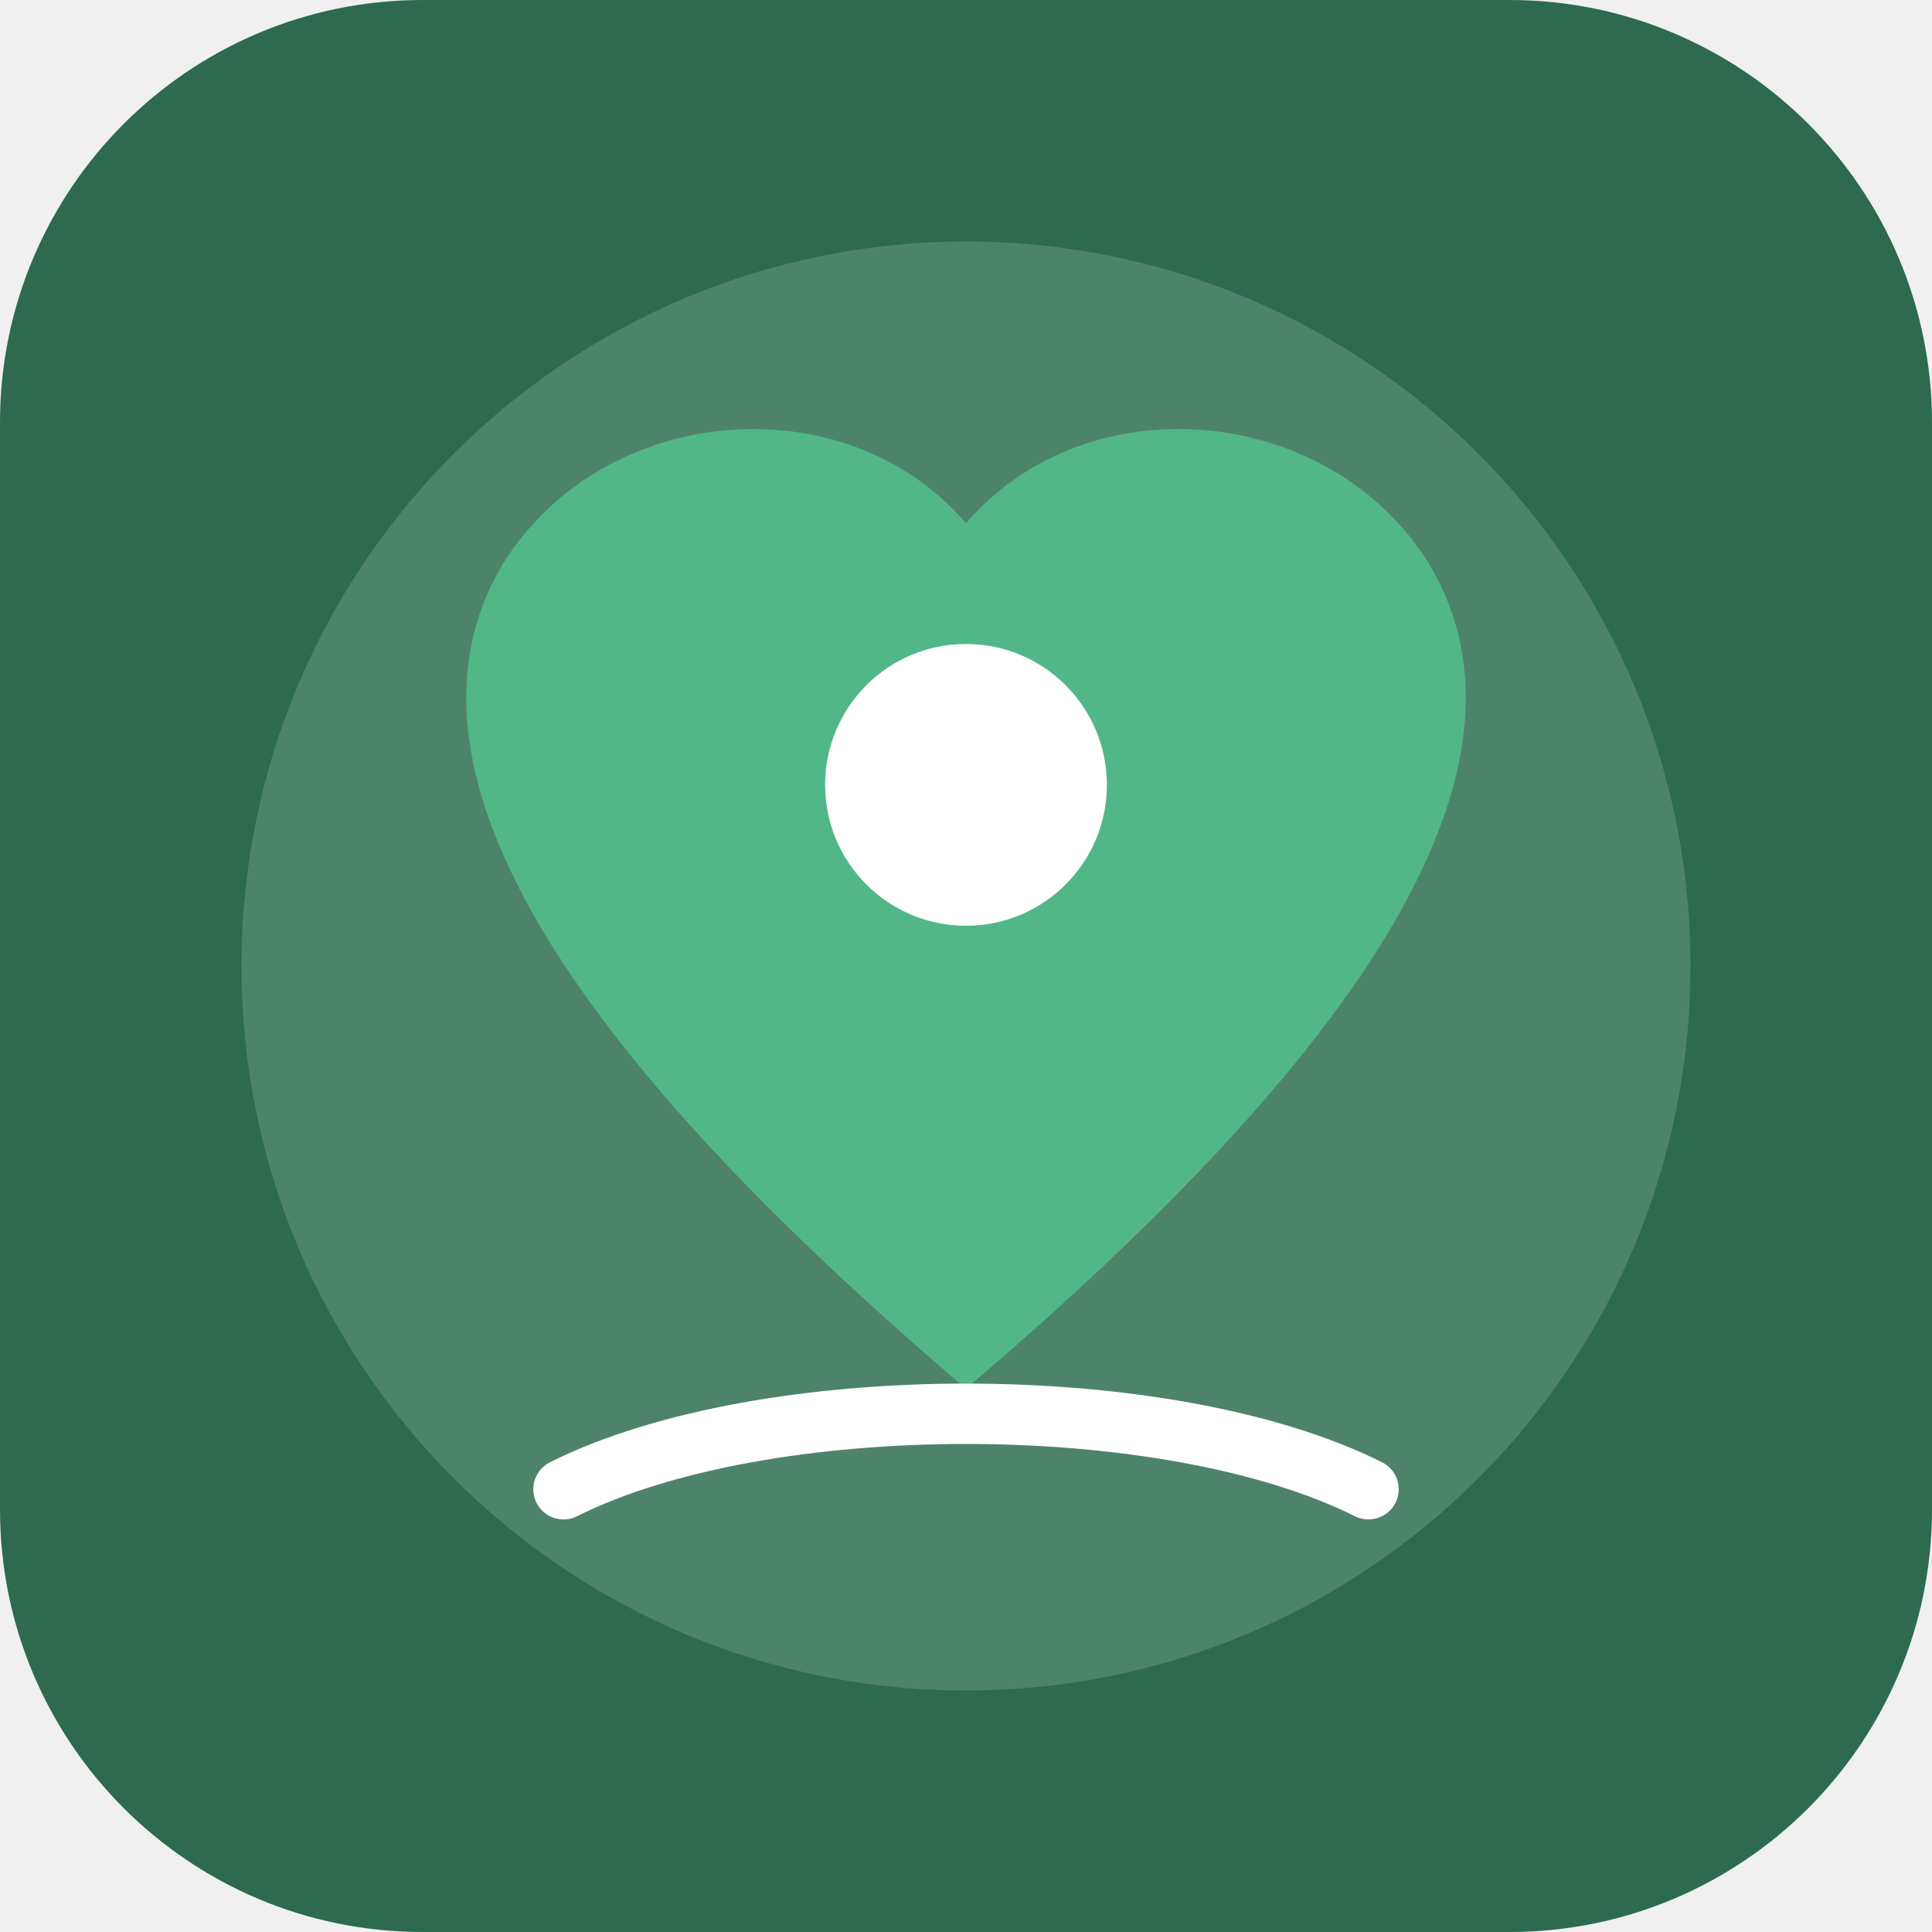
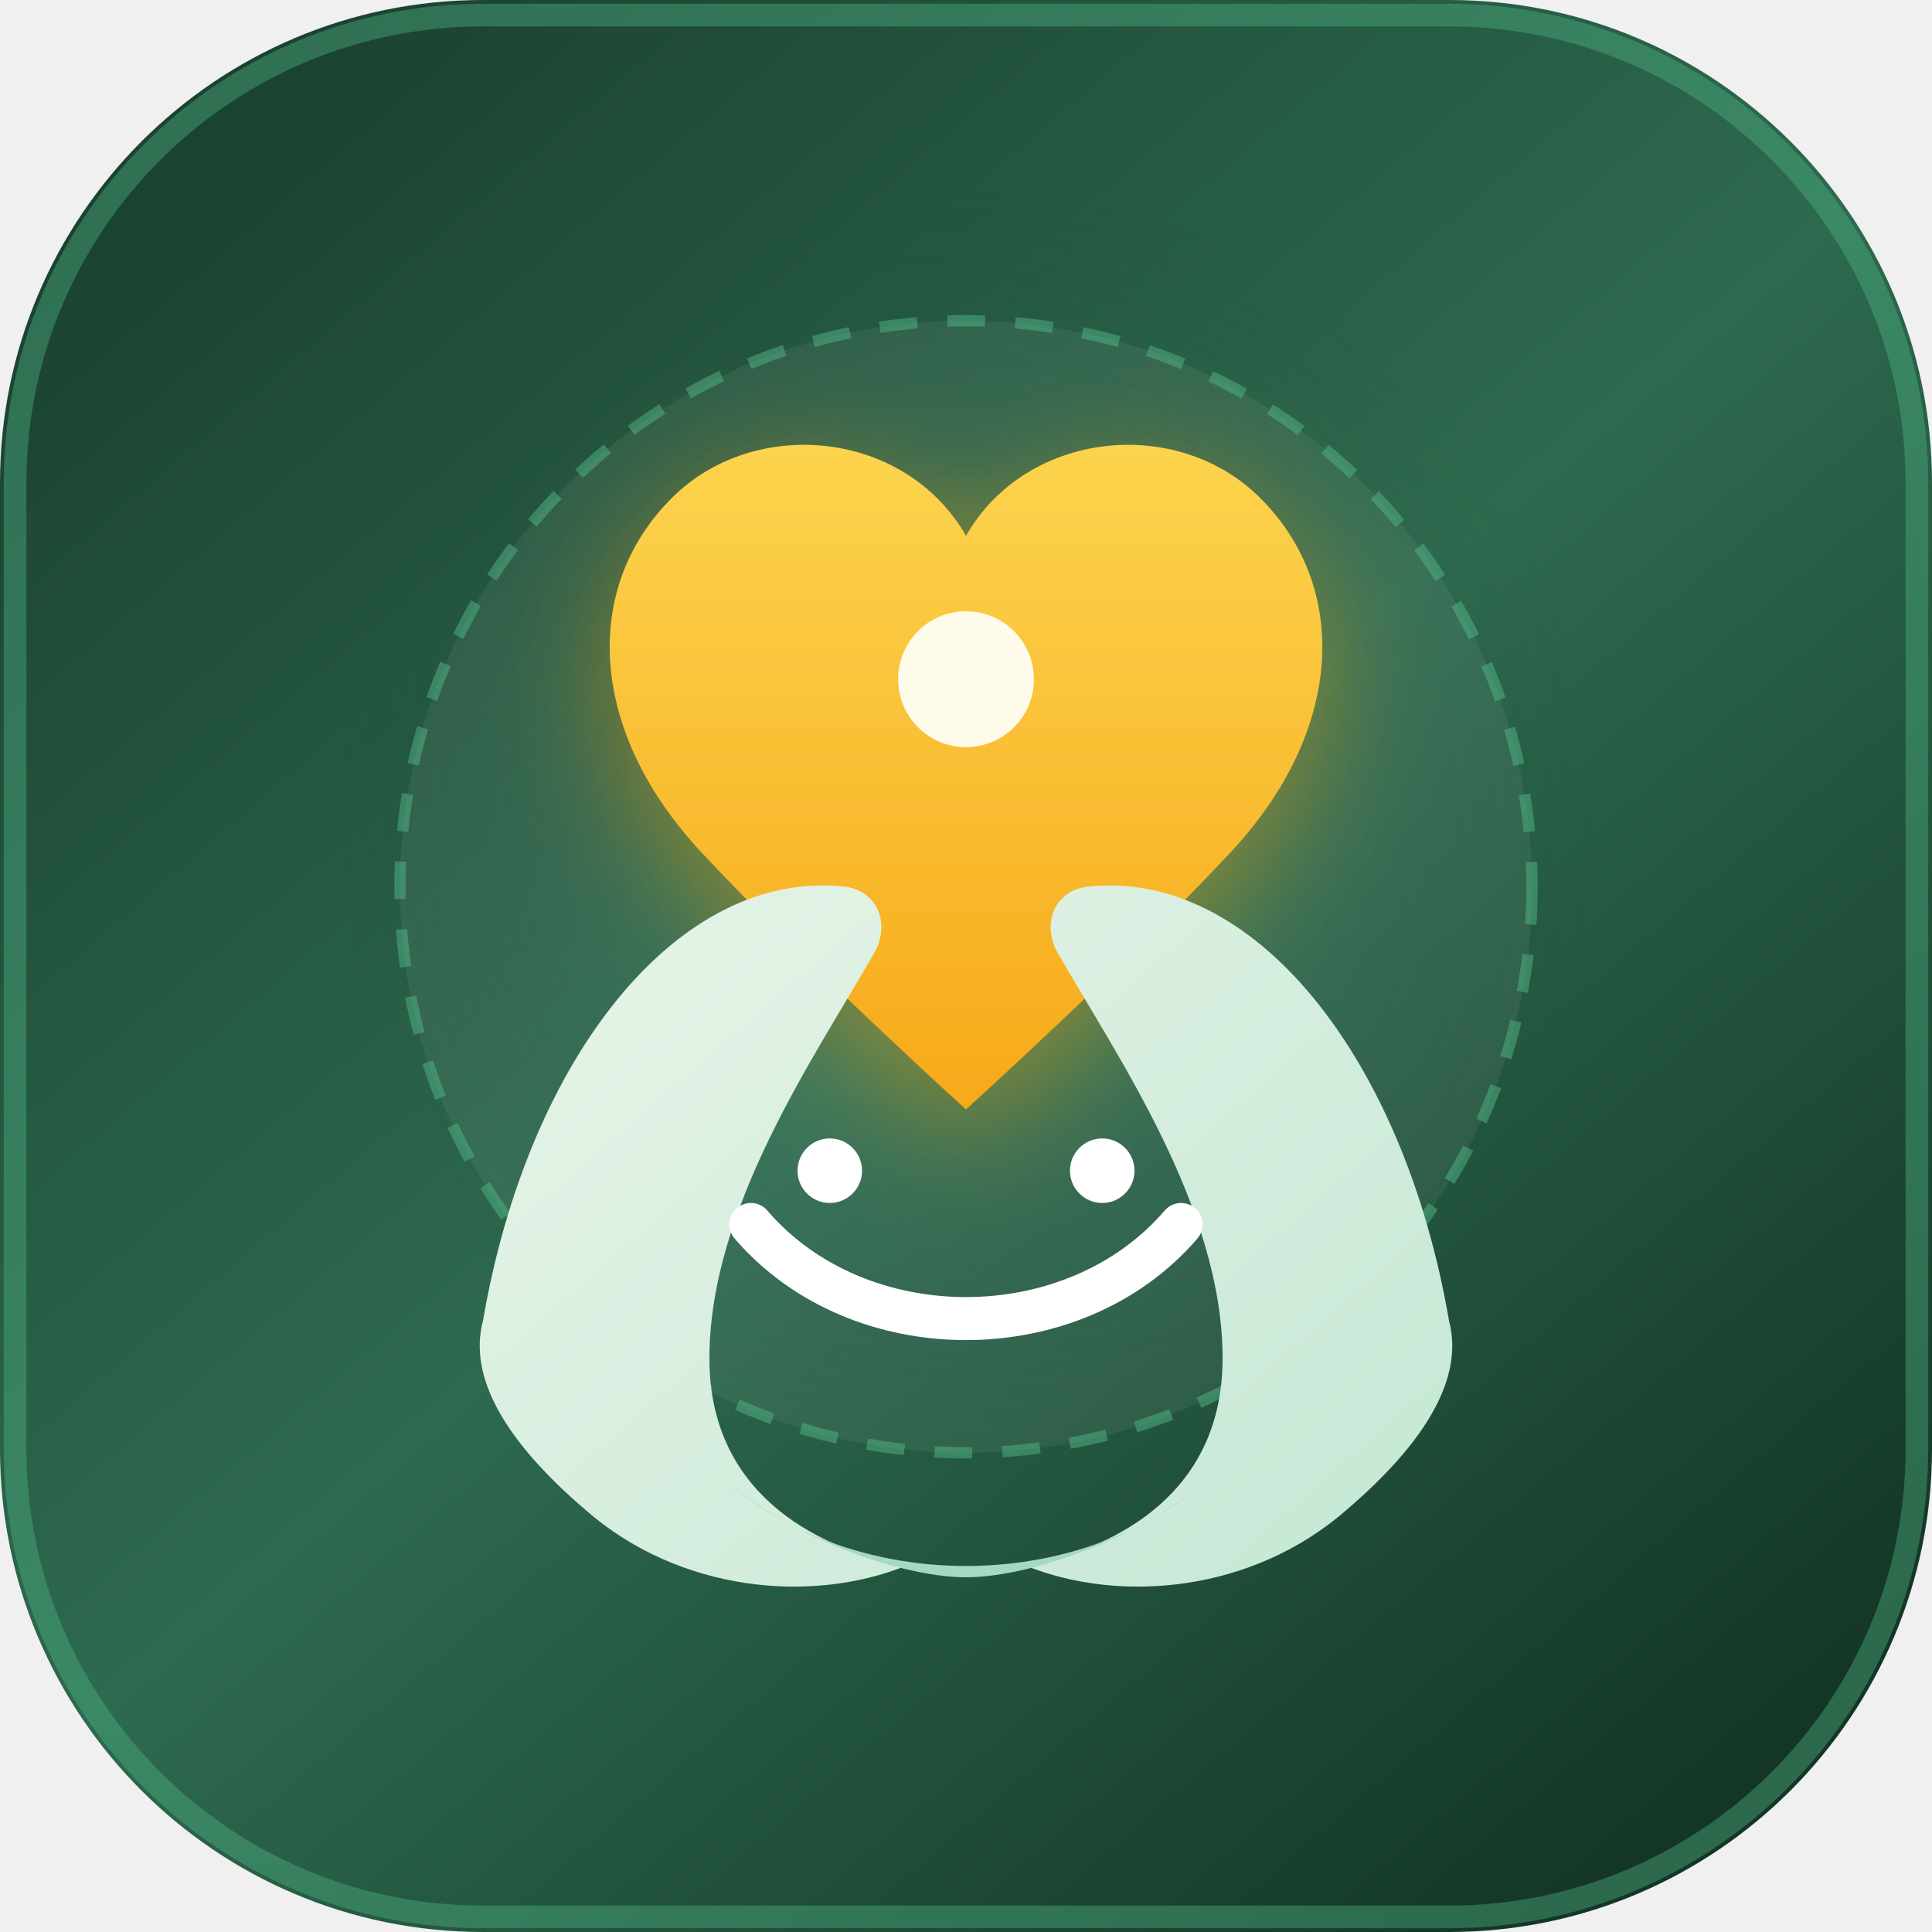
- <svg xmlns="http://www.w3.org/2000/svg" viewBox="0 0 192 192" fill="none">
-   <rect width="192" height="192" rx="42" fill="#2D6A4F" />
-   <circle cx="96" cy="96" r="72" fill="#E8F5E9" fill-opacity="0.18" />
-   <path d="M96 52 C84 38 60 40 50 56 C38 76 56 104 96 138 C136 104 154 76 142 56 C132 40 108 38 96 52 Z" fill="#52B788" />
-   <circle cx="96" cy="78" r="14" fill="#FFFFFF" />
-   <path d="M56 148 C76 138 116 138 136 148" stroke="#FFFFFF" stroke-width="6" stroke-linecap="round" />
+ <svg xmlns="http://www.w3.org/2000/svg" viewBox="0 0 512 512" fill="none">
+   <defs>
+     <linearGradient id="koodeBg" x1="64" y1="32" x2="448" y2="480" gradientUnits="userSpaceOnUse">
+       <stop offset="0%" stop-color="#1B4332" />
+       <stop offset="50%" stop-color="#2D6A4F" />
+       <stop offset="100%" stop-color="#143626" />
+     </linearGradient>
+     <linearGradient id="warmSun" x1="256" y1="120" x2="256" y2="340" gradientUnits="userSpaceOnUse">
+       <stop offset="0%" stop-color="#FCD34D" />
+       <stop offset="100%" stop-color="#F59E0B" />
+     </linearGradient>
+     <linearGradient id="handsGrad" x1="160" y1="200" x2="352" y2="420" gradientUnits="userSpaceOnUse">
+       <stop offset="0%" stop-color="#E8F5E9" />
+       <stop offset="100%" stop-color="#C7E8D6" />
+     </linearGradient>
+     <radialGradient id="auraGlow" cx="50%" cy="45%" r="45%">
+       <stop offset="0%" stop-color="#52B788" stop-opacity="0.35" />
+       <stop offset="100%" stop-color="#1B4332" stop-opacity="0" />
+     </radialGradient>
+   </defs>
+   <rect width="512" height="512" rx="128" fill="url(#koodeBg)" />
+   <rect x="4" y="4" width="504" height="504" rx="124" stroke="#52B788" stroke-width="6" stroke-opacity="0.4" />
+   <circle cx="256" cy="235" r="185" fill="url(#auraGlow)" />
+   <circle cx="256" cy="235" r="150" fill="#FFFFFF" fill-opacity="0.06" stroke="#52B788" stroke-width="3" stroke-dasharray="10 8" stroke-opacity="0.5" />
+   <path d="M256 142 C240 114 200 110 178 132 C154 156 156 194 186 226 C214 256 256 294 256 294 C256 294 298 256 326 226 C356 194 358 156 334 132 C312 110 272 114 256 142 Z" fill="url(#warmSun)" filter="drop-shadow(0px 8px 16px rgba(245, 158, 11, 0.45))" />
+   <circle cx="256" cy="180" r="18" fill="#FFFBEB" />
+   <path d="M128 350 C140 280 180 230 224 235 C232 236 236 244 232 252 C216 280 188 320 188 360 C188 395 215 410 240 415 C215 425 180 422 155 400 C134 382 124 365 128 350 Z" fill="url(#handsGrad)" />
+   <path d="M384 350 C372 280 332 230 288 235 C280 236 276 244 280 252 C296 280 324 320 324 360 C324 395 297 410 272 415 C297 425 332 422 357 400 C378 382 388 365 384 350 Z" fill="url(#handsGrad)" />
+   <path d="M185 385 C220 425 292 425 327 385 C310 405 275 418 256 418 C237 418 202 405 185 385 Z" fill="#A7D7C5" />
+   <g transform="translate(256, 315) scale(0.95)" text-anchor="middle">
+     <path d="M-60 10 C-30 45 30 45 60 10" stroke="#FFFFFF" stroke-width="12" stroke-linecap="round" />
+     <circle cx="-38" cy="-5" r="9" fill="#FFFFFF" />
+     <circle cx="38" cy="-5" r="9" fill="#FFFFFF" />
+   </g>
</svg>
